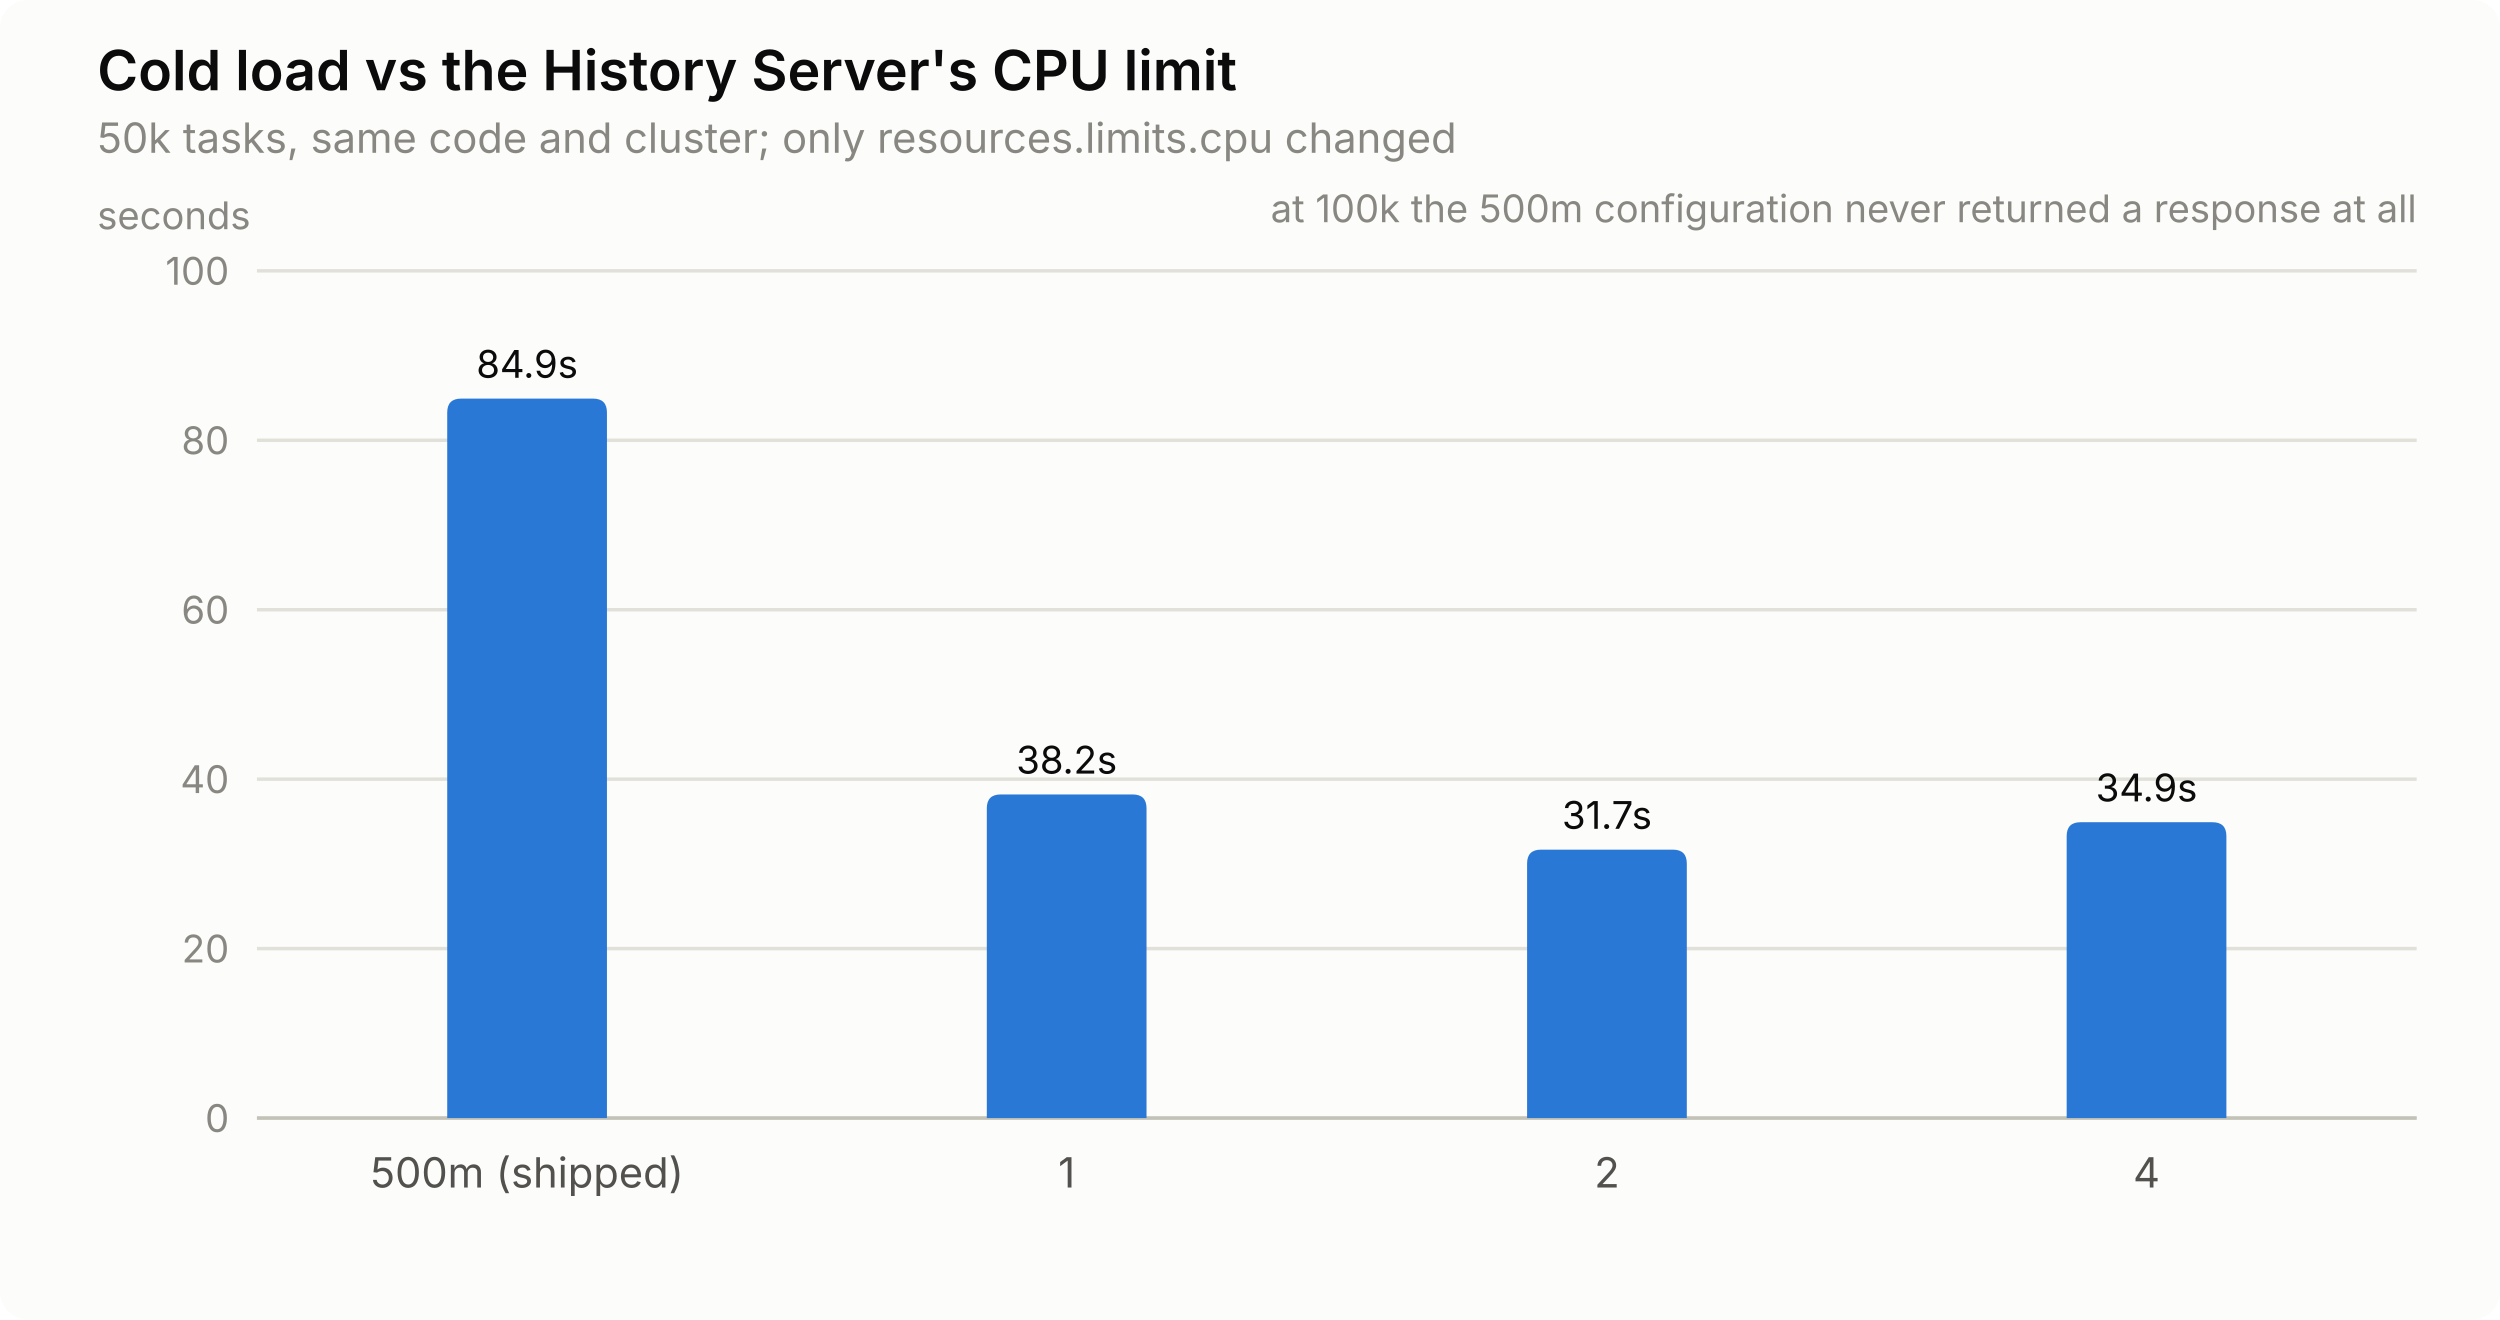
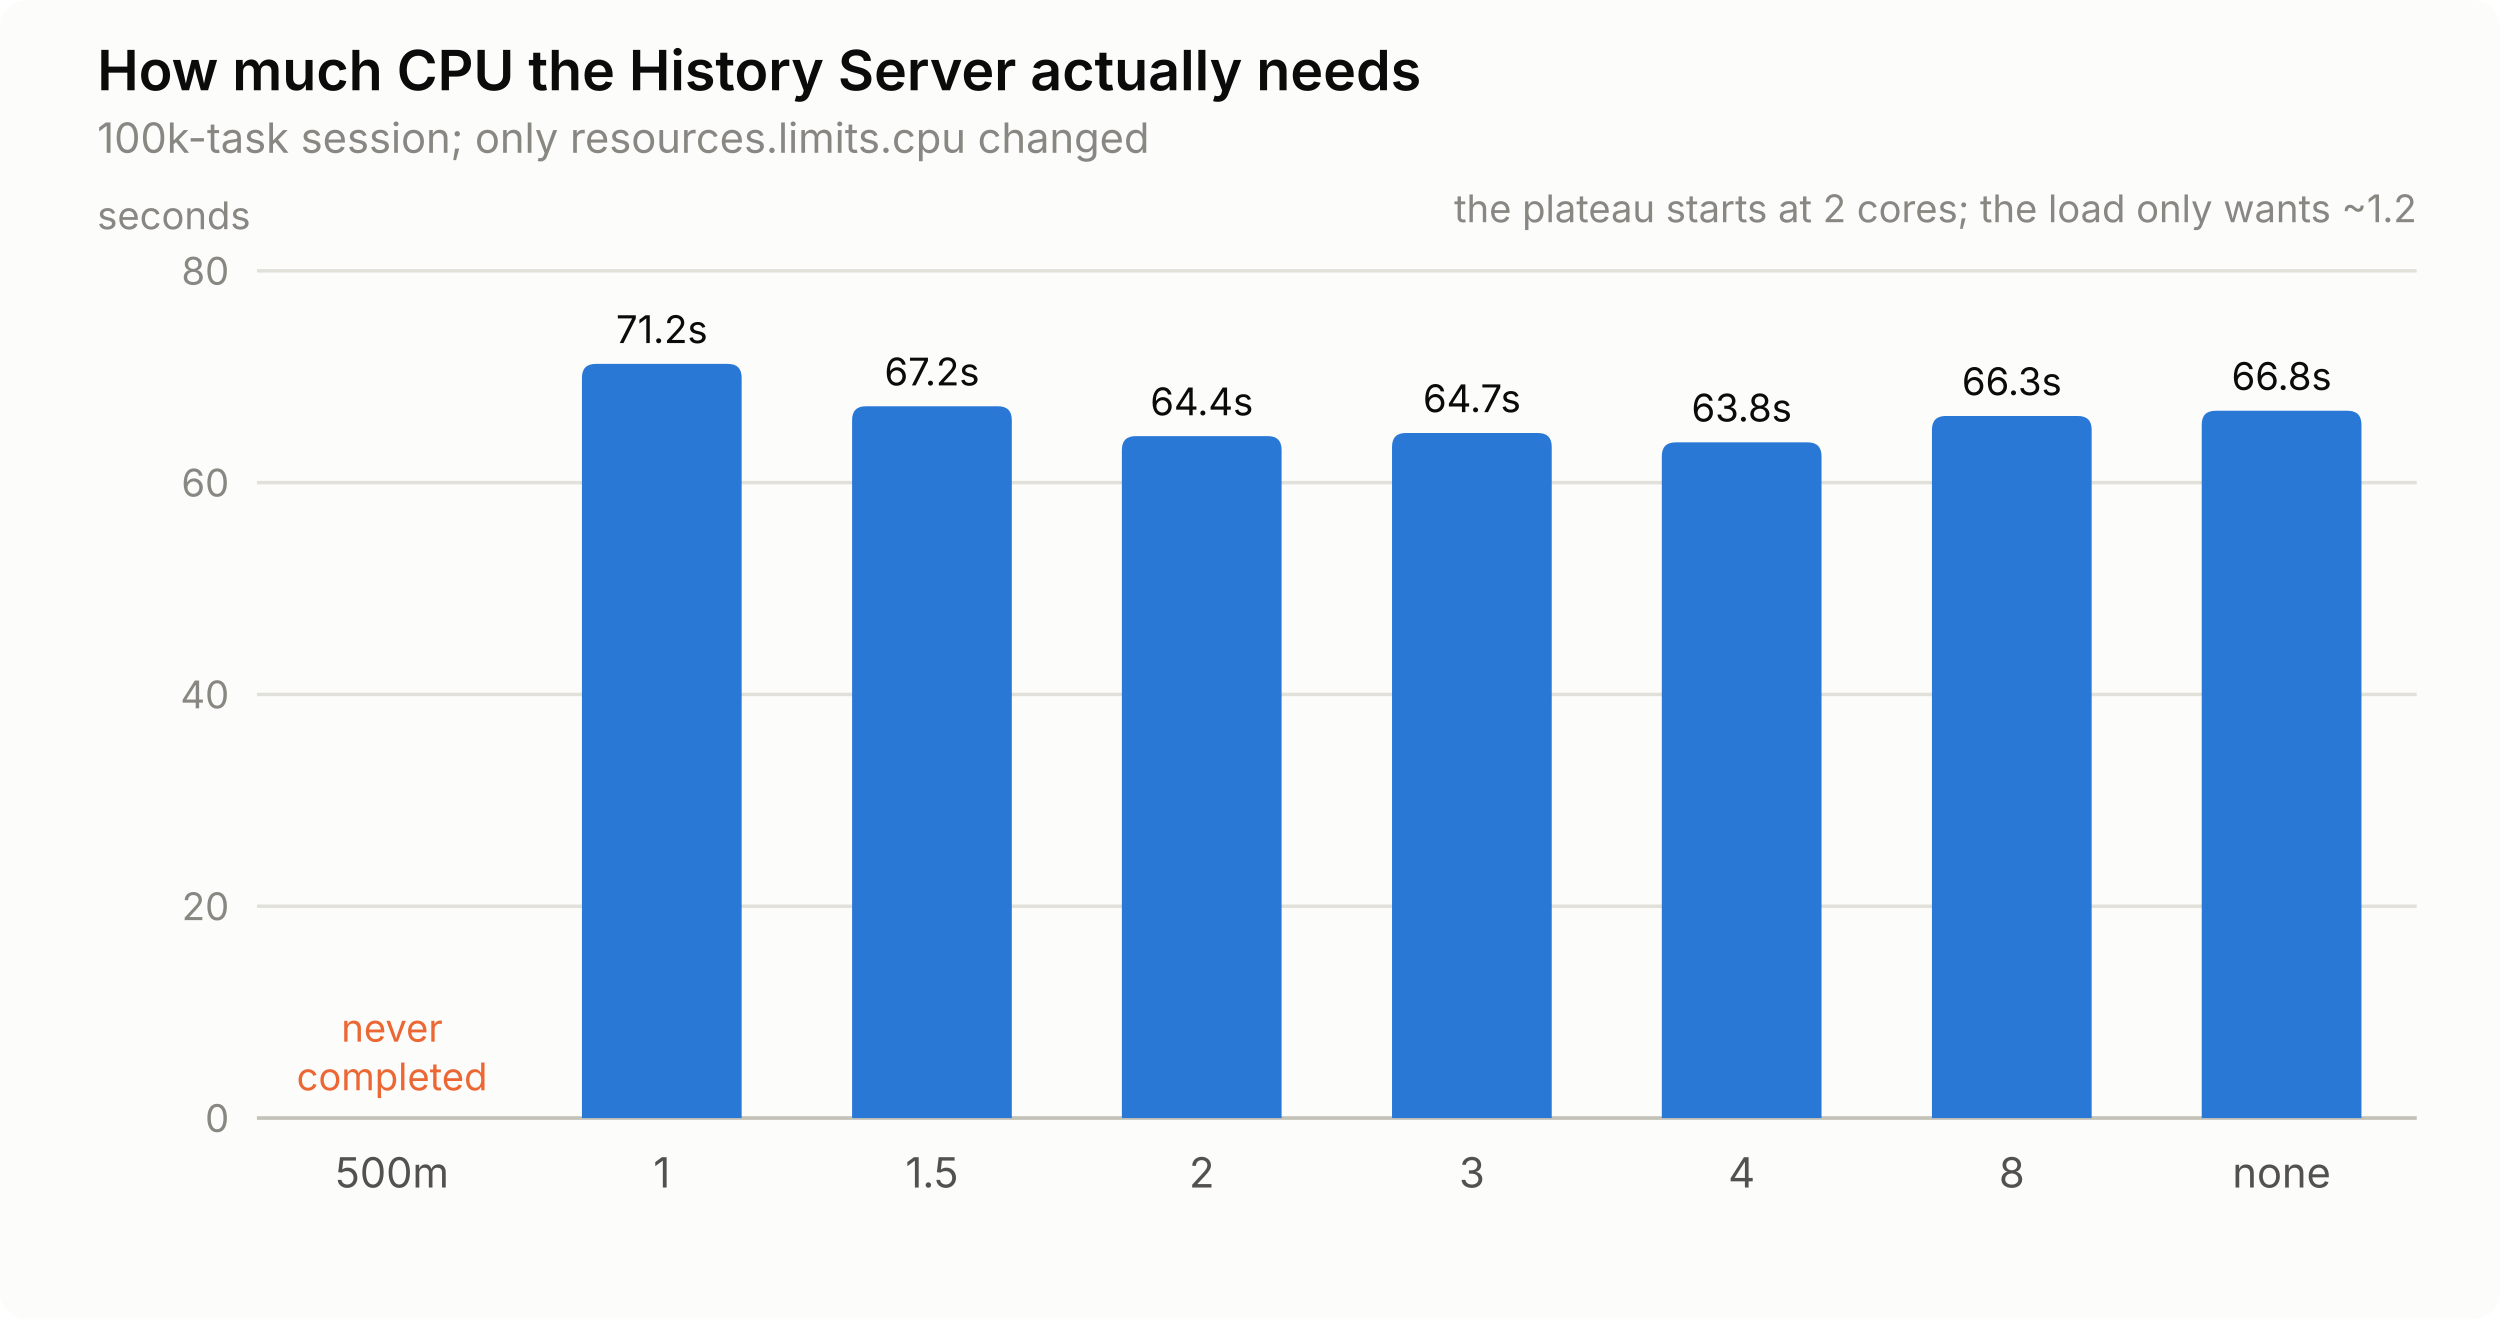
<svg xmlns="http://www.w3.org/2000/svg" viewBox="0 0 720 380" width="720" height="380" role="img">
  <rect width="720" height="380" fill="#fcfcfb" rx="8" />
-   <text x="28" y="26" font-family="system-ui,-apple-system,'Segoe UI',sans-serif" font-size="16" font-weight="600" fill="#0b0b0b">Cold load vs the History Server's CPU limit</text>
-   <text x="28" y="44" font-family="system-ui,-apple-system,'Segoe UI',sans-serif" font-size="12" fill="#898781">50k tasks, same code and cluster; only resources.limits.cpu changed</text>
+   <text x="28" y="26" font-family="system-ui,-apple-system,'Segoe UI',sans-serif" font-size="16" font-weight="600" fill="#0b0b0b">How much CPU the History Server actually needs</text>
+   <text x="28" y="44" font-family="system-ui,-apple-system,'Segoe UI',sans-serif" font-size="12" fill="#898781">100k-task session; only resources.limits.cpu changed</text>
  <line x1="74" y1="322.0" x2="696" y2="322.0" stroke="#e1e0d9" stroke-width="1" />
  <text x="66" y="326.0" text-anchor="end" font-family="system-ui,-apple-system,'Segoe UI',sans-serif" font-size="11" fill="#898781" font-variant-numeric="tabular-nums">0</text>
-   <line x1="74" y1="273.2" x2="696" y2="273.2" stroke="#e1e0d9" stroke-width="1" />
-   <text x="66" y="277.2" text-anchor="end" font-family="system-ui,-apple-system,'Segoe UI',sans-serif" font-size="11" fill="#898781" font-variant-numeric="tabular-nums">20</text>
-   <line x1="74" y1="224.4" x2="696" y2="224.4" stroke="#e1e0d9" stroke-width="1" />
-   <text x="66" y="228.4" text-anchor="end" font-family="system-ui,-apple-system,'Segoe UI',sans-serif" font-size="11" fill="#898781" font-variant-numeric="tabular-nums">40</text>
-   <line x1="74" y1="175.6" x2="696" y2="175.6" stroke="#e1e0d9" stroke-width="1" />
-   <text x="66" y="179.6" text-anchor="end" font-family="system-ui,-apple-system,'Segoe UI',sans-serif" font-size="11" fill="#898781" font-variant-numeric="tabular-nums">60</text>
-   <line x1="74" y1="126.8" x2="696" y2="126.8" stroke="#e1e0d9" stroke-width="1" />
-   <text x="66" y="130.8" text-anchor="end" font-family="system-ui,-apple-system,'Segoe UI',sans-serif" font-size="11" fill="#898781" font-variant-numeric="tabular-nums">80</text>
+   <line x1="74" y1="261.0" x2="696" y2="261.0" stroke="#e1e0d9" stroke-width="1" />
+   <text x="66" y="265.0" text-anchor="end" font-family="system-ui,-apple-system,'Segoe UI',sans-serif" font-size="11" fill="#898781" font-variant-numeric="tabular-nums">20</text>
+   <line x1="74" y1="200.0" x2="696" y2="200.0" stroke="#e1e0d9" stroke-width="1" />
+   <text x="66" y="204.0" text-anchor="end" font-family="system-ui,-apple-system,'Segoe UI',sans-serif" font-size="11" fill="#898781" font-variant-numeric="tabular-nums">40</text>
+   <line x1="74" y1="139.0" x2="696" y2="139.0" stroke="#e1e0d9" stroke-width="1" />
+   <text x="66" y="143.0" text-anchor="end" font-family="system-ui,-apple-system,'Segoe UI',sans-serif" font-size="11" fill="#898781" font-variant-numeric="tabular-nums">60</text>
  <line x1="74" y1="78.0" x2="696" y2="78.0" stroke="#e1e0d9" stroke-width="1" />
-   <text x="66" y="82.0" text-anchor="end" font-family="system-ui,-apple-system,'Segoe UI',sans-serif" font-size="11" fill="#898781" font-variant-numeric="tabular-nums">100</text>
+   <text x="66" y="82.0" text-anchor="end" font-family="system-ui,-apple-system,'Segoe UI',sans-serif" font-size="11" fill="#898781" font-variant-numeric="tabular-nums">80</text>
  <line x1="74" y1="322" x2="696" y2="322" stroke="#c3c2b7" stroke-width="1" />
  <text x="28" y="66" font-family="system-ui,-apple-system,'Segoe UI',sans-serif" font-size="11" fill="#898781">seconds</text>
-   <text x="151.8" y="342.0" text-anchor="middle" font-family="system-ui,-apple-system,'Segoe UI',sans-serif" font-size="12" fill="#52514e">500m (shipped)</text>
-   <text x="307.2" y="342.0" text-anchor="middle" font-family="system-ui,-apple-system,'Segoe UI',sans-serif" font-size="12" fill="#52514e">1</text>
-   <text x="462.8" y="342.0" text-anchor="middle" font-family="system-ui,-apple-system,'Segoe UI',sans-serif" font-size="12" fill="#52514e">2</text>
-   <text x="618.2" y="342.0" text-anchor="middle" font-family="system-ui,-apple-system,'Segoe UI',sans-serif" font-size="12" fill="#52514e">4</text>
-   <path d="M128.8,322 L128.8,118.8 Q128.8,114.8 132.8,114.8 L170.8,114.8 Q174.8,114.8 174.8,118.8 L174.8,322 Z" fill="#2a78d6" />
-   <text x="151.8" y="108.8" text-anchor="middle" font-family="system-ui,-apple-system,'Segoe UI',sans-serif" font-size="11" fill="#0b0b0b" font-variant-numeric="tabular-nums">84.9s</text>
-   <path d="M284.2,322 L284.2,232.8 Q284.2,228.8 288.2,228.8 L326.2,228.8 Q330.2,228.8 330.2,232.8 L330.2,322 Z" fill="#2a78d6" />
-   <text x="307.2" y="222.8" text-anchor="middle" font-family="system-ui,-apple-system,'Segoe UI',sans-serif" font-size="11" fill="#0b0b0b" font-variant-numeric="tabular-nums">38.2s</text>
-   <path d="M439.8,322 L439.8,248.7 Q439.8,244.7 443.8,244.7 L481.8,244.7 Q485.8,244.7 485.8,248.7 L485.8,322 Z" fill="#2a78d6" />
-   <text x="462.8" y="238.7" text-anchor="middle" font-family="system-ui,-apple-system,'Segoe UI',sans-serif" font-size="11" fill="#0b0b0b" font-variant-numeric="tabular-nums">31.7s</text>
-   <path d="M595.2,322 L595.2,240.8 Q595.2,236.8 599.2,236.8 L637.2,236.8 Q641.2,236.8 641.2,240.8 L641.2,322 Z" fill="#2a78d6" />
-   <text x="618.2" y="230.8" text-anchor="middle" font-family="system-ui,-apple-system,'Segoe UI',sans-serif" font-size="11" fill="#0b0b0b" font-variant-numeric="tabular-nums">34.9s</text>
-   <text x="696" y="64" text-anchor="end" font-family="system-ui,-apple-system,'Segoe UI',sans-serif" font-size="11" fill="#898781">at 100k the 500m configuration never returned a response at all</text>
+   <text x="112.9" y="342.0" text-anchor="middle" font-family="system-ui,-apple-system,'Segoe UI',sans-serif" font-size="12" fill="#52514e">500m</text>
+   <text x="190.6" y="342.0" text-anchor="middle" font-family="system-ui,-apple-system,'Segoe UI',sans-serif" font-size="12" fill="#52514e">1</text>
+   <text x="268.4" y="342.0" text-anchor="middle" font-family="system-ui,-apple-system,'Segoe UI',sans-serif" font-size="12" fill="#52514e">1.5</text>
+   <text x="346.1" y="342.0" text-anchor="middle" font-family="system-ui,-apple-system,'Segoe UI',sans-serif" font-size="12" fill="#52514e">2</text>
+   <text x="423.9" y="342.0" text-anchor="middle" font-family="system-ui,-apple-system,'Segoe UI',sans-serif" font-size="12" fill="#52514e">3</text>
+   <text x="501.6" y="342.0" text-anchor="middle" font-family="system-ui,-apple-system,'Segoe UI',sans-serif" font-size="12" fill="#52514e">4</text>
+   <text x="579.4" y="342.0" text-anchor="middle" font-family="system-ui,-apple-system,'Segoe UI',sans-serif" font-size="12" fill="#52514e">8</text>
+   <text x="657.1" y="342.0" text-anchor="middle" font-family="system-ui,-apple-system,'Segoe UI',sans-serif" font-size="12" fill="#52514e">none</text>
+   <path d="M167.6,322 L167.6,108.8 Q167.6,104.8 171.6,104.8 L209.6,104.8 Q213.6,104.8 213.6,108.8 L213.6,322 Z" fill="#2a78d6" />
+   <text x="190.6" y="98.8" text-anchor="middle" font-family="system-ui,-apple-system,'Segoe UI',sans-serif" font-size="11" fill="#0b0b0b" font-variant-numeric="tabular-nums">71.2s</text>
+   <path d="M245.4,322 L245.4,121.0 Q245.4,117.0 249.4,117.0 L287.4,117.0 Q291.4,117.0 291.4,121.0 L291.4,322 Z" fill="#2a78d6" />
+   <text x="268.4" y="111.0" text-anchor="middle" font-family="system-ui,-apple-system,'Segoe UI',sans-serif" font-size="11" fill="#0b0b0b" font-variant-numeric="tabular-nums">67.2s</text>
+   <path d="M323.1,322 L323.1,129.6 Q323.1,125.6 327.1,125.6 L365.1,125.6 Q369.1,125.6 369.1,129.6 L369.1,322 Z" fill="#2a78d6" />
+   <text x="346.1" y="119.6" text-anchor="middle" font-family="system-ui,-apple-system,'Segoe UI',sans-serif" font-size="11" fill="#0b0b0b" font-variant-numeric="tabular-nums">64.4s</text>
+   <path d="M400.9,322 L400.9,128.7 Q400.9,124.7 404.9,124.7 L442.9,124.7 Q446.9,124.7 446.9,128.7 L446.9,322 Z" fill="#2a78d6" />
+   <text x="423.9" y="118.7" text-anchor="middle" font-family="system-ui,-apple-system,'Segoe UI',sans-serif" font-size="11" fill="#0b0b0b" font-variant-numeric="tabular-nums">64.7s</text>
+   <path d="M478.6,322 L478.6,131.4 Q478.6,127.4 482.6,127.4 L520.6,127.4 Q524.6,127.4 524.6,131.4 L524.6,322 Z" fill="#2a78d6" />
+   <text x="501.6" y="121.4" text-anchor="middle" font-family="system-ui,-apple-system,'Segoe UI',sans-serif" font-size="11" fill="#0b0b0b" font-variant-numeric="tabular-nums">63.8s</text>
+   <path d="M556.4,322 L556.4,123.8 Q556.4,119.8 560.4,119.8 L598.4,119.8 Q602.4,119.8 602.4,123.8 L602.4,322 Z" fill="#2a78d6" />
+   <text x="579.4" y="113.8" text-anchor="middle" font-family="system-ui,-apple-system,'Segoe UI',sans-serif" font-size="11" fill="#0b0b0b" font-variant-numeric="tabular-nums">66.3s</text>
+   <path d="M634.1,322 L634.1,122.3 Q634.1,118.3 638.1,118.3 L676.1,118.3 Q680.1,118.3 680.1,122.3 L680.1,322 Z" fill="#2a78d6" />
+   <text x="657.1" y="112.3" text-anchor="middle" font-family="system-ui,-apple-system,'Segoe UI',sans-serif" font-size="11" fill="#0b0b0b" font-variant-numeric="tabular-nums">66.8s</text>
+   <text x="112.9" y="300.0" text-anchor="middle" font-family="system-ui,-apple-system,'Segoe UI',sans-serif" font-size="11" fill="#eb6834">never</text>
+   <text x="112.9" y="314.0" text-anchor="middle" font-family="system-ui,-apple-system,'Segoe UI',sans-serif" font-size="11" fill="#eb6834">completed</text>
+   <text x="696" y="64" text-anchor="end" font-family="system-ui,-apple-system,'Segoe UI',sans-serif" font-size="11" fill="#898781">the plateau starts at 2 cores; the load only wants ~1.2</text>
</svg>
